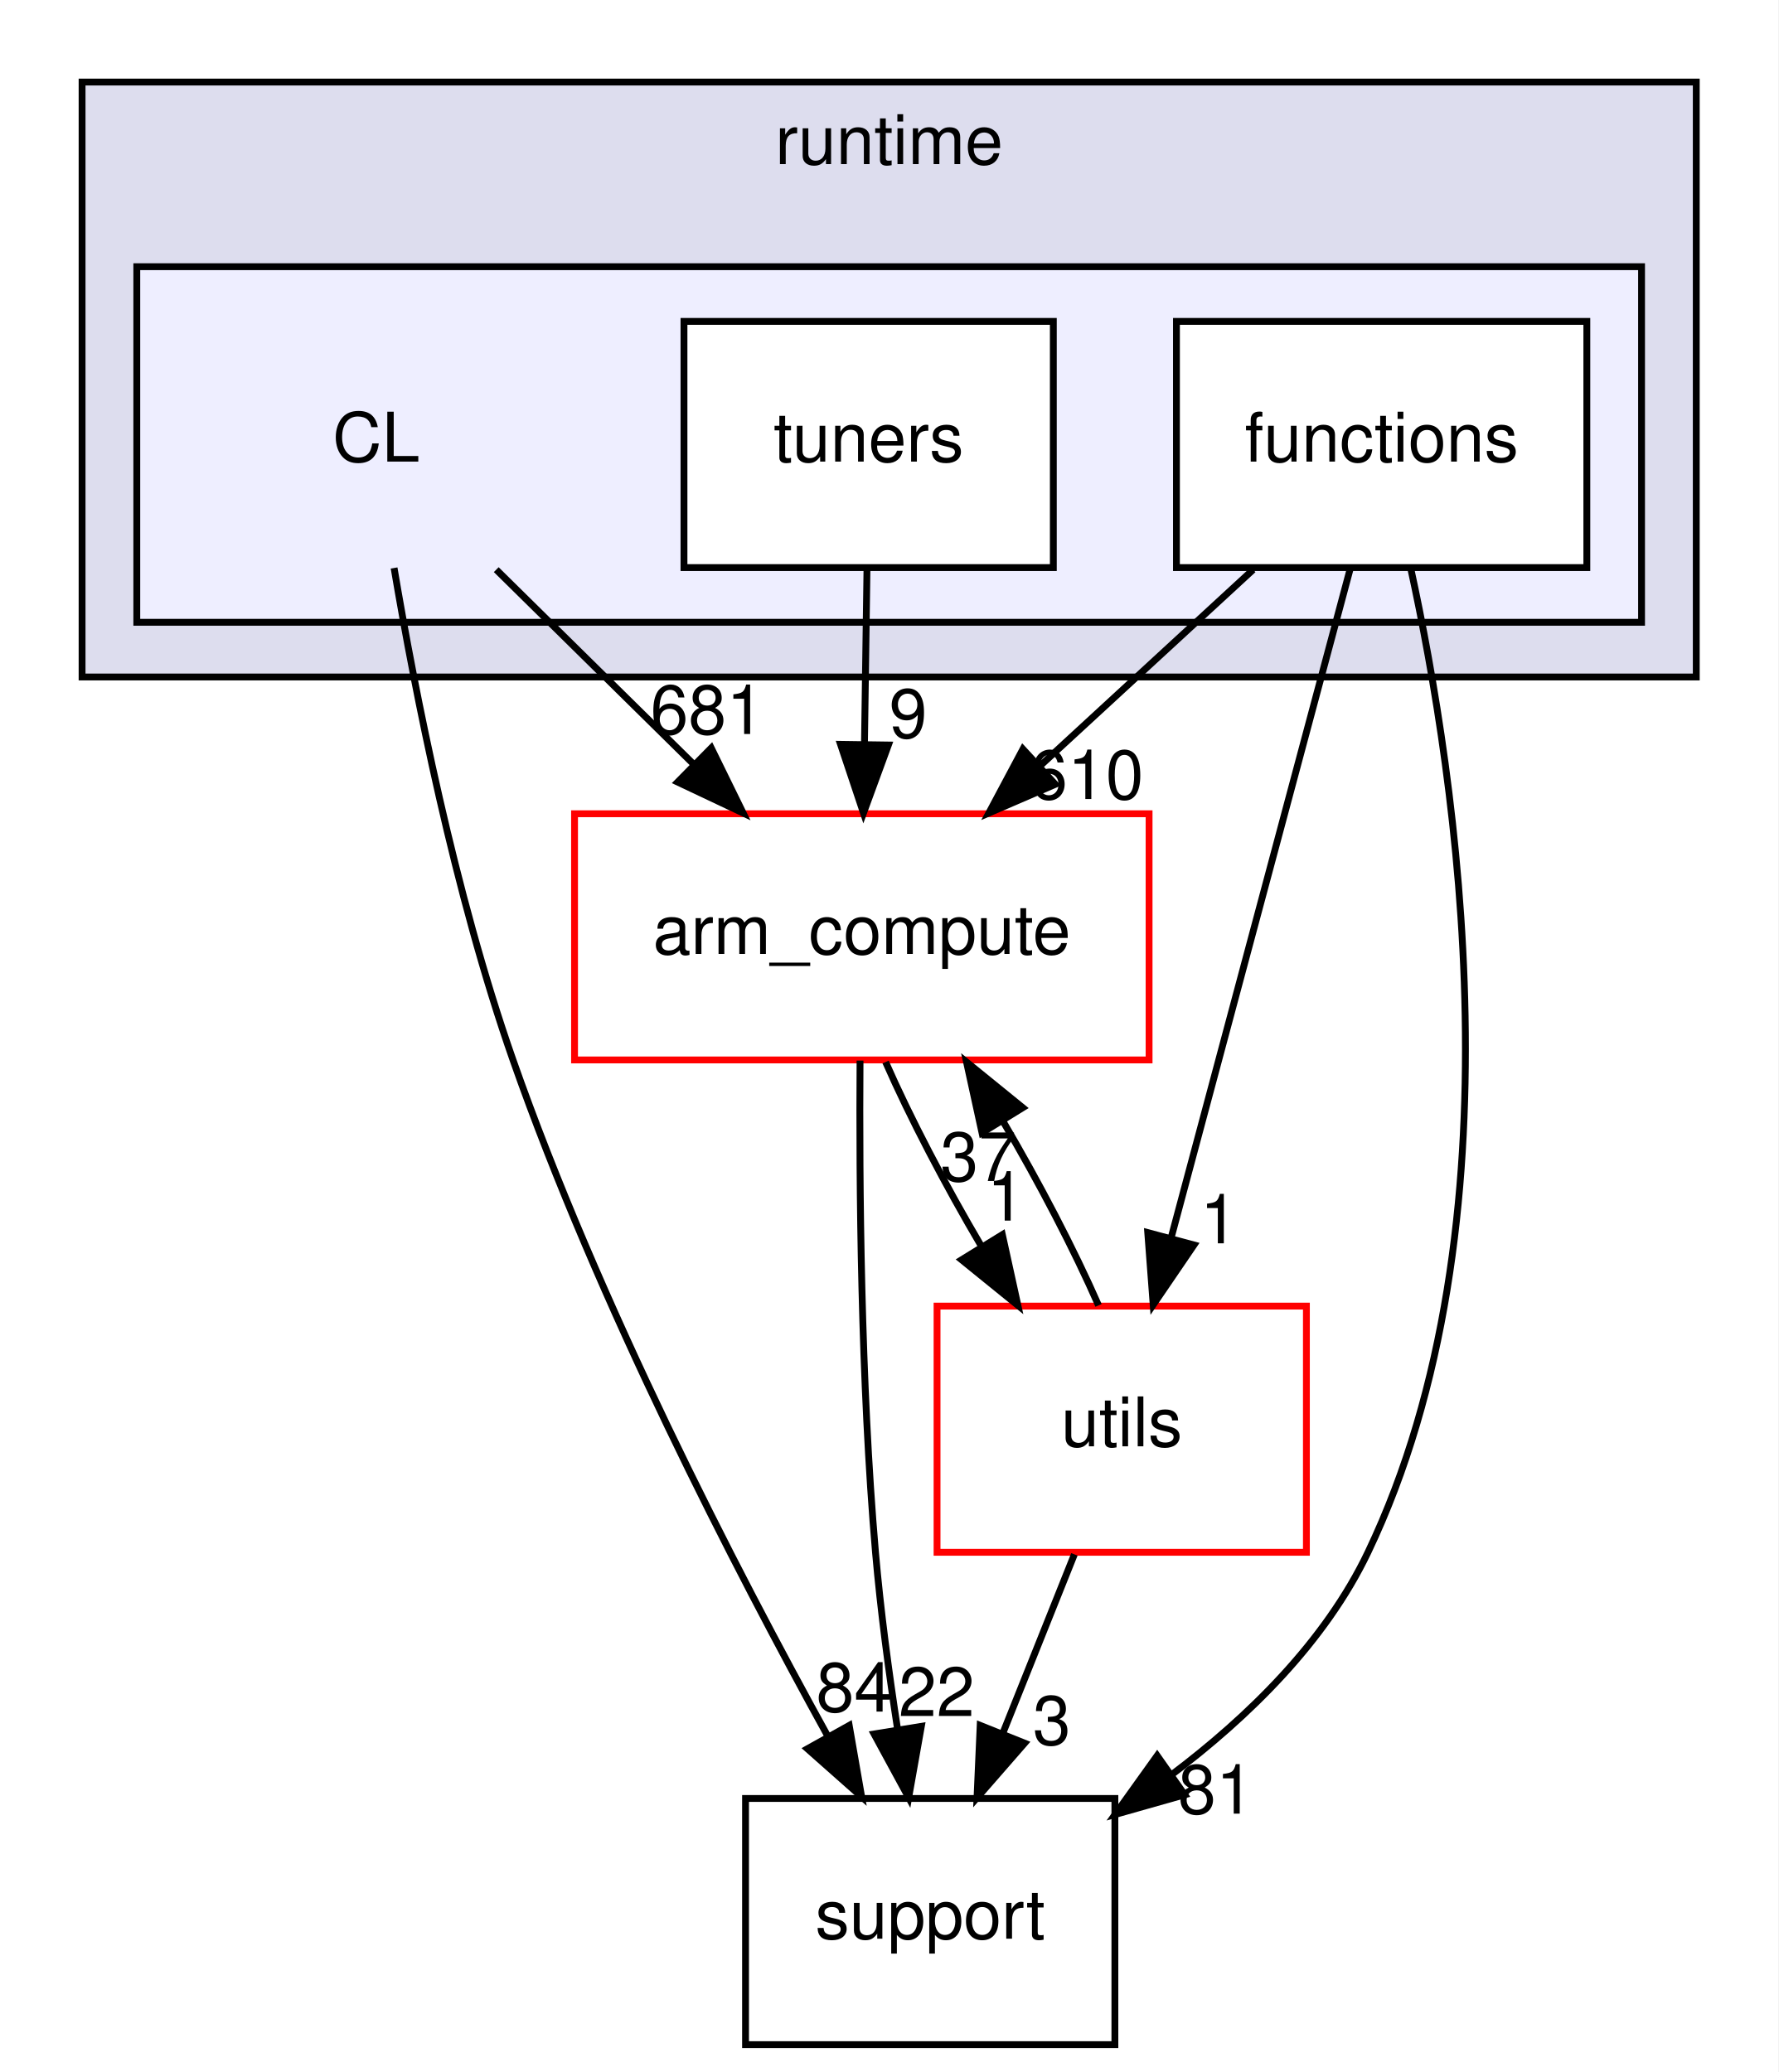
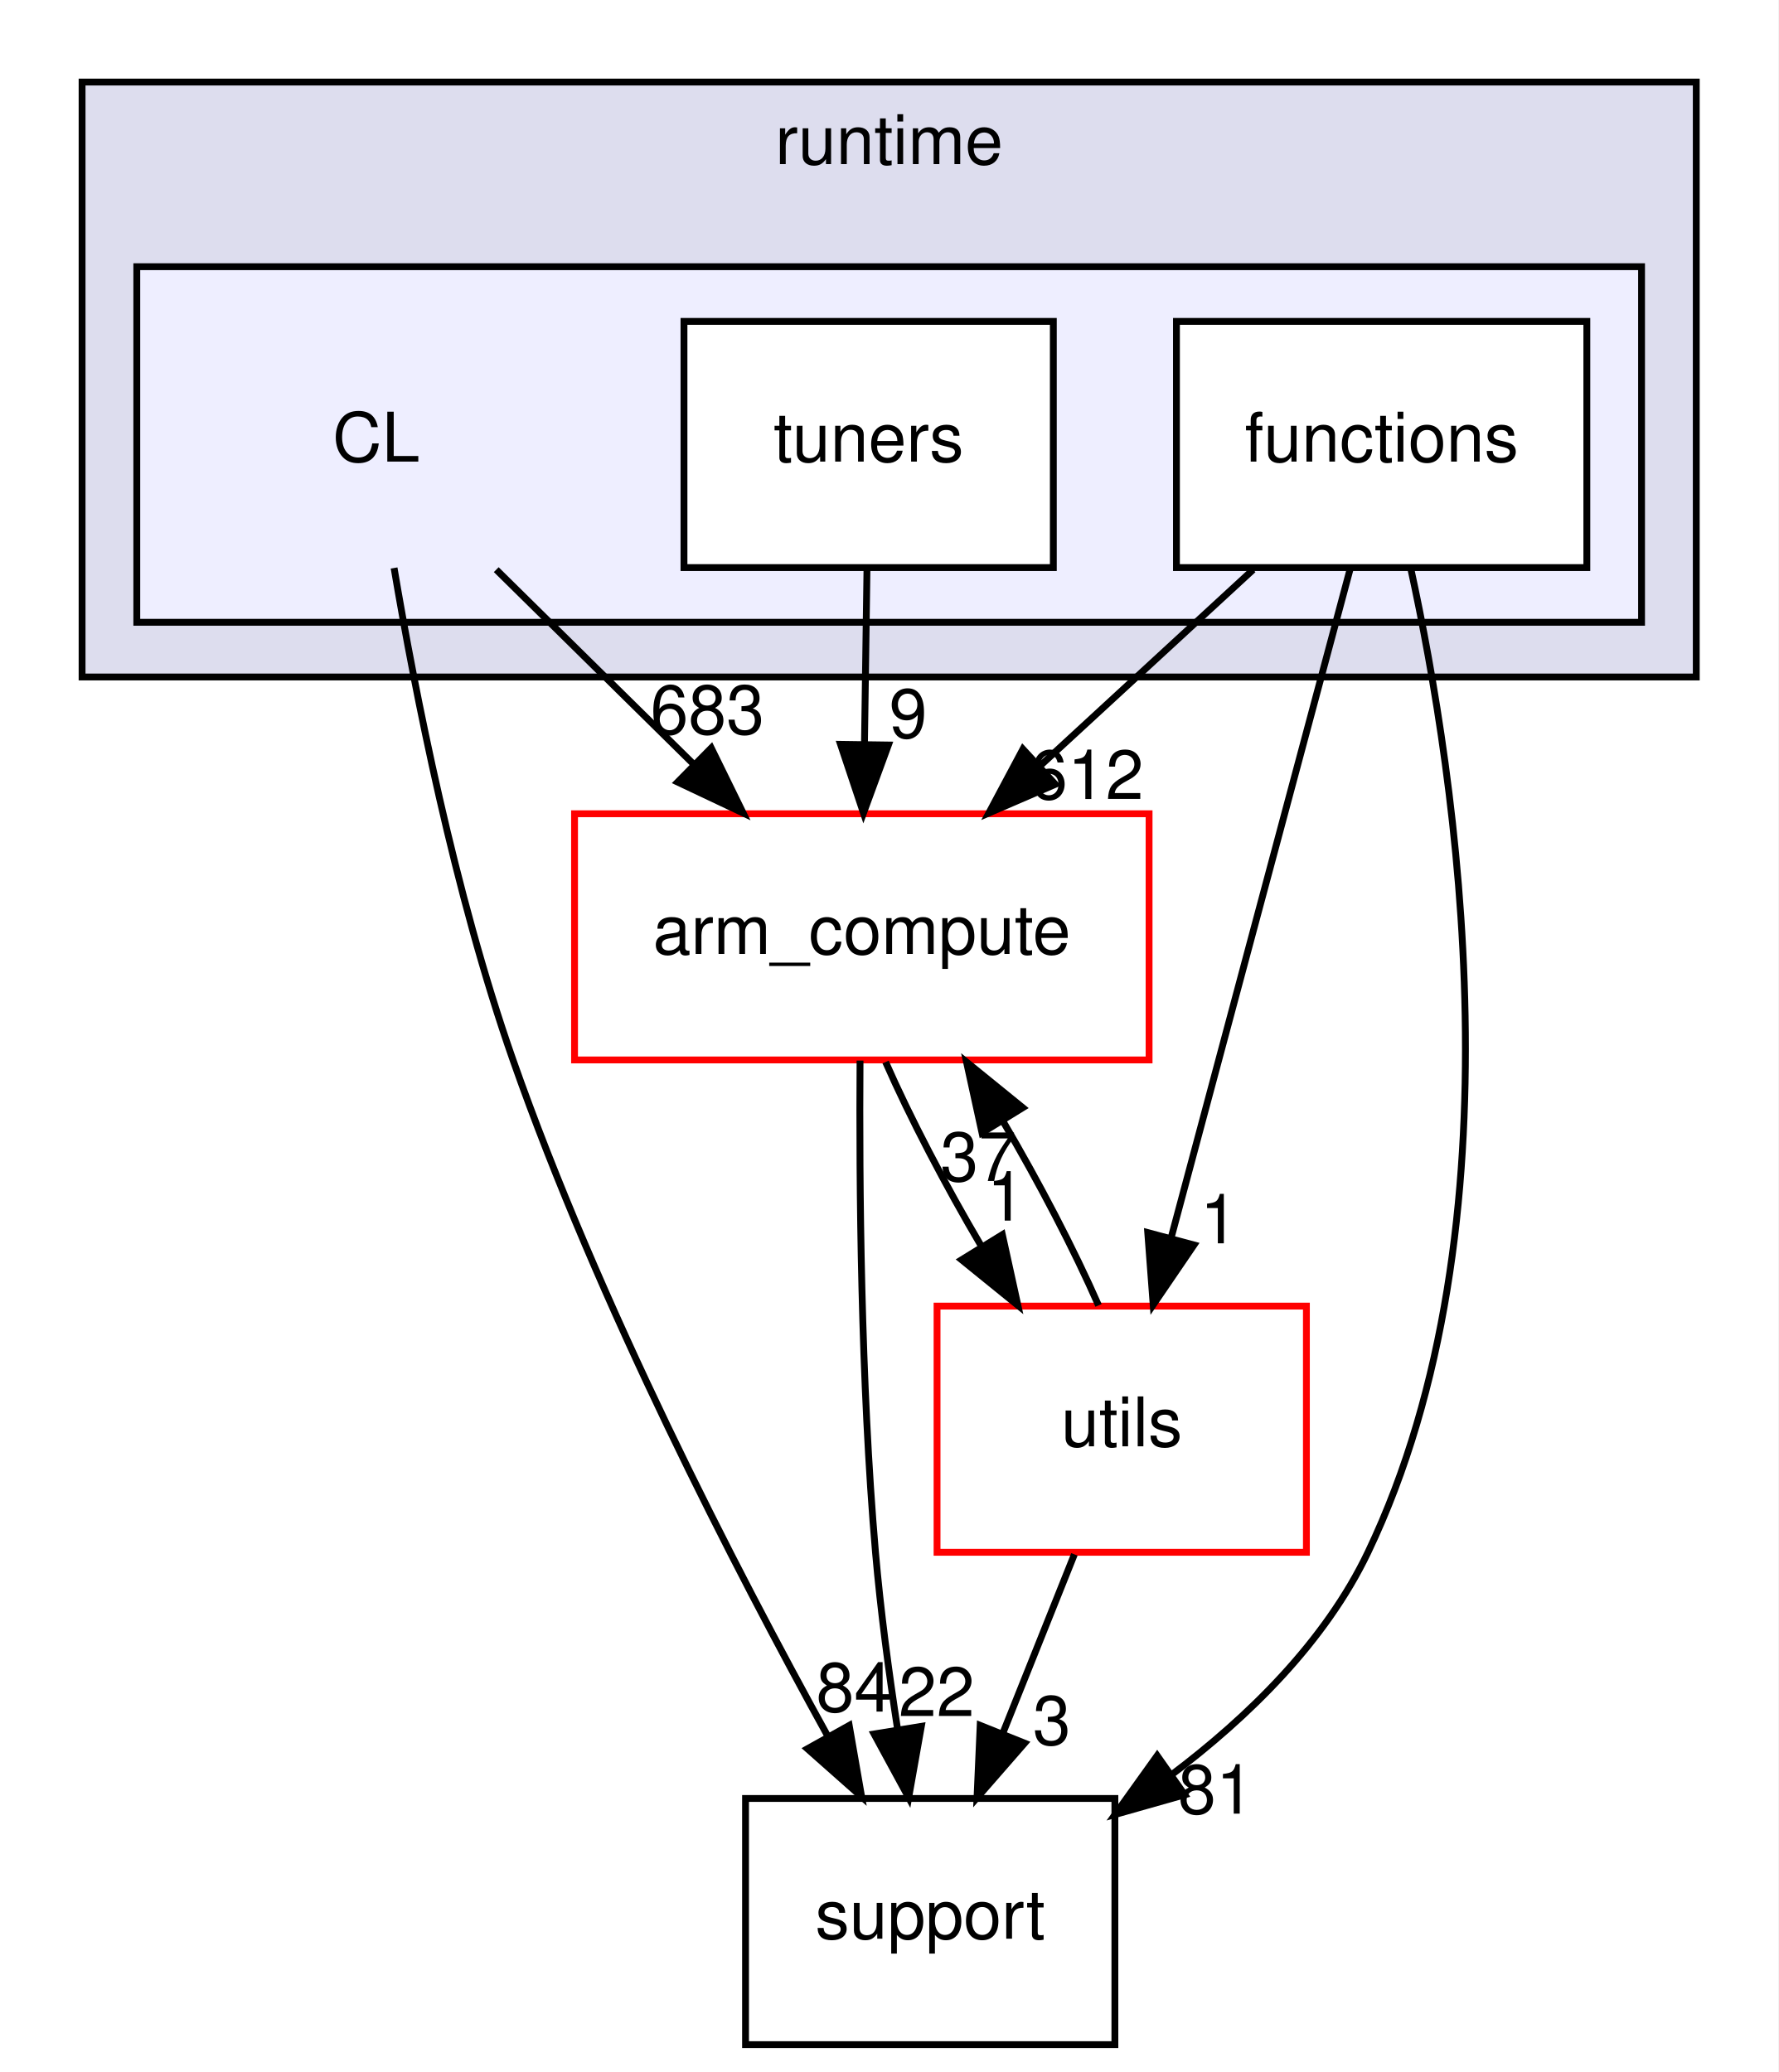
<svg xmlns="http://www.w3.org/2000/svg" xmlns:xlink="http://www.w3.org/1999/xlink" width="260pt" height="303pt" viewBox="0.00 0.00 260.00 303.00">
  <g id="graph0" class="graph" transform="scale(1 1) rotate(0) translate(4 299)">
    <polygon fill="white" stroke="none" points="-4,4 -4,-299 256,-299 256,4 -4,4" />
    <g id="clust1" class="cluster">
      <g id="a_clust1">
        <a xlink:href="dir_bf9f26469d00835ba20ff8d80ee5a804.xhtml" target="_top" xlink:title="runtime">
          <polygon fill="#ddddee" stroke="black" points="8,-200 8,-287 244,-287 244,-200 8,-200" />
          <text text-anchor="middle" x="126" y="-275" font-family="Helvetica,sans-Serif" font-size="10.00">runtime</text>
        </a>
      </g>
    </g>
    <g id="clust2" class="cluster">
      <g id="a_clust2">
        <a xlink:href="dir_43c3fdbf778d1fd99e2e38f09fddd920.xhtml" target="_top">
          <polygon fill="#eeeeff" stroke="black" points="16,-208 16,-260 236,-260 236,-208 16,-208" />
        </a>
      </g>
    </g>
    <g id="node1" class="node">
      <text text-anchor="middle" x="51" y="-231.5" font-family="Helvetica,sans-Serif" font-size="10.00">CL</text>
    </g>
    <g id="node5" class="node">
      <g id="a_node5">
        <a xlink:href="dir_214608ef36d61442cb2b0c1c4e9a7def.xhtml" target="_top" xlink:title="arm_compute">
          <polygon fill="white" stroke="red" points="164,-180 80,-180 80,-144 164,-144 164,-180" />
          <text text-anchor="middle" x="122" y="-159.5" font-family="Helvetica,sans-Serif" font-size="10.00">arm_compute</text>
        </a>
      </g>
    </g>
    <g id="edge9" class="edge">
      <path fill="none" stroke="black" d="M68.551,-215.697C77.234,-207.135 87.863,-196.656 97.348,-187.304" />
      <polygon fill="black" stroke="black" points="99.987,-189.617 104.651,-180.104 95.073,-184.633 99.987,-189.617" />
      <g id="a_edge9-headlabel">
-         <a xlink:href="dir_000061_000000.xhtml" target="_top" xlink:title="681">
-           <text text-anchor="middle" x="99.421" y="-191.663" font-family="Helvetica,sans-Serif" font-size="10.00">681</text>
+         <a xlink:href="dir_000061_000000.xhtml" target="_top" xlink:title="683">
+           <text text-anchor="middle" x="99.421" y="-191.663" font-family="Helvetica,sans-Serif" font-size="10.00">683</text>
        </a>
      </g>
    </g>
    <g id="node6" class="node">
      <g id="a_node6">
        <a xlink:href="dir_5815af820a9cc9481f1d0990a0d60286.xhtml" target="_top" xlink:title="support">
          <polygon fill="none" stroke="black" points="159,-36 105,-36 105,-0 159,-0 159,-36" />
          <text text-anchor="middle" x="132" y="-15.5" font-family="Helvetica,sans-Serif" font-size="10.00">support</text>
        </a>
      </g>
    </g>
    <g id="edge10" class="edge">
      <path fill="none" stroke="black" d="M53.616,-215.941C56.681,-197.779 62.452,-168.357 71,-144 83.48,-108.441 103.413,-69.782 117.075,-45.019" />
      <polygon fill="black" stroke="black" points="120.156,-46.681 121.975,-36.243 114.044,-43.268 120.156,-46.681" />
      <g id="a_edge10-headlabel">
        <a xlink:href="dir_000061_000150.xhtml" target="_top" xlink:title="84">
          <text text-anchor="middle" x="120.882" y="-48.703" font-family="Helvetica,sans-Serif" font-size="10.00">84</text>
        </a>
      </g>
    </g>
    <g id="node2" class="node">
      <g id="a_node2">
        <a xlink:href="dir_0304d3529340c629ae0050036d07056a.xhtml" target="_top" xlink:title="functions">
          <polygon fill="white" stroke="black" points="228,-252 168,-252 168,-216 228,-216 228,-252" />
          <text text-anchor="middle" x="198" y="-231.5" font-family="Helvetica,sans-Serif" font-size="10.00">functions</text>
        </a>
      </g>
    </g>
    <g id="node4" class="node">
      <g id="a_node4">
        <a xlink:href="dir_cbdb8362360e11eafe2fa3bc74cf0ffd.xhtml" target="_top" xlink:title="utils">
          <polygon fill="white" stroke="red" points="187,-108 133,-108 133,-72 187,-72 187,-108" />
          <text text-anchor="middle" x="160" y="-87.5" font-family="Helvetica,sans-Serif" font-size="10.00">utils</text>
        </a>
      </g>
    </g>
    <g id="edge6" class="edge">
      <path fill="none" stroke="black" d="M193.416,-215.871C186.911,-191.564 174.937,-146.819 167.229,-118.013" />
      <polygon fill="black" stroke="black" points="170.566,-116.945 164.6,-108.189 163.804,-118.754 170.566,-116.945" />
      <g id="a_edge6-headlabel">
        <a xlink:href="dir_000138_000034.xhtml" target="_top" xlink:title="1">
          <text text-anchor="middle" x="174.238" y="-117.183" font-family="Helvetica,sans-Serif" font-size="10.00">1</text>
        </a>
      </g>
    </g>
    <g id="edge7" class="edge">
      <path fill="none" stroke="black" d="M179.213,-215.697C169.826,-207.05 158.316,-196.449 148.087,-187.027" />
      <polygon fill="black" stroke="black" points="150.297,-184.305 140.57,-180.104 145.555,-189.454 150.297,-184.305" />
      <g id="a_edge7-headlabel">
-         <a xlink:href="dir_000138_000000.xhtml" target="_top" xlink:title="610">
-           <text text-anchor="middle" x="154.865" y="-182.152" font-family="Helvetica,sans-Serif" font-size="10.00">610</text>
+         <a xlink:href="dir_000138_000000.xhtml" target="_top" xlink:title="612">
+           <text text-anchor="middle" x="154.865" y="-182.152" font-family="Helvetica,sans-Serif" font-size="10.00">612</text>
        </a>
      </g>
    </g>
    <g id="edge8" class="edge">
      <path fill="none" stroke="black" d="M202.236,-215.97C208.909,-185.395 218.9,-119.921 196,-72 189.743,-58.907 178.523,-47.921 167.205,-39.407" />
      <polygon fill="black" stroke="black" points="169.21,-36.538 159.017,-33.65 165.184,-42.264 169.21,-36.538" />
      <g id="a_edge8-headlabel">
        <a xlink:href="dir_000138_000150.xhtml" target="_top" xlink:title="81">
          <text text-anchor="middle" x="173.784" y="-33.783" font-family="Helvetica,sans-Serif" font-size="10.00">81</text>
        </a>
      </g>
    </g>
    <g id="node3" class="node">
      <g id="a_node3">
        <a xlink:href="dir_50c9c9ef2ed96b9f05a6a6f40f0f5c9e.xhtml" target="_top" xlink:title="tuners">
          <polygon fill="white" stroke="black" points="150,-252 96,-252 96,-216 150,-216 150,-252" />
          <text text-anchor="middle" x="123" y="-231.5" font-family="Helvetica,sans-Serif" font-size="10.00">tuners</text>
        </a>
      </g>
    </g>
    <g id="edge1" class="edge">
      <path fill="none" stroke="black" d="M122.753,-215.697C122.643,-207.983 122.51,-198.712 122.387,-190.112" />
      <polygon fill="black" stroke="black" points="125.887,-190.053 122.244,-180.104 118.888,-190.153 125.887,-190.053" />
      <g id="a_edge1-headlabel">
        <a xlink:href="dir_000139_000000.xhtml" target="_top" xlink:title="9">
          <text text-anchor="middle" x="128.777" y="-191.107" font-family="Helvetica,sans-Serif" font-size="10.00">9</text>
        </a>
      </g>
    </g>
    <g id="edge2" class="edge">
      <path fill="none" stroke="black" d="M156.61,-108.104C153.057,-116.214 147.92,-126.076 142.616,-135.078" />
      <polygon fill="black" stroke="black" points="139.572,-133.346 137.309,-143.697 145.533,-137.017 139.572,-133.346" />
      <g id="a_edge2-headlabel">
        <a xlink:href="dir_000034_000000.xhtml" target="_top" xlink:title="37">
          <text text-anchor="middle" x="139.039" y="-126.297" font-family="Helvetica,sans-Serif" font-size="10.00">37</text>
        </a>
      </g>
    </g>
    <g id="edge3" class="edge">
      <path fill="none" stroke="black" d="M153.079,-71.697C149.925,-63.813 146.122,-54.304 142.619,-45.546" />
      <polygon fill="black" stroke="black" points="145.805,-44.089 138.842,-36.104 139.306,-46.689 145.805,-44.089" />
      <g id="a_edge3-headlabel">
        <a xlink:href="dir_000034_000150.xhtml" target="_top" xlink:title="3">
          <text text-anchor="middle" x="149.777" y="-43.872" font-family="Helvetica,sans-Serif" font-size="10.00">3</text>
        </a>
      </g>
    </g>
    <g id="edge4" class="edge">
      <path fill="none" stroke="black" d="M125.478,-143.697C129.056,-135.559 134.208,-125.689 139.514,-116.701" />
      <polygon fill="black" stroke="black" points="142.546,-118.452 144.82,-108.104 136.589,-114.776 142.546,-118.452" />
      <g id="a_edge4-headlabel">
        <a xlink:href="dir_000000_000034.xhtml" target="_top" xlink:title="1">
          <text text-anchor="middle" x="143.075" y="-120.502" font-family="Helvetica,sans-Serif" font-size="10.00">1</text>
        </a>
      </g>
    </g>
    <g id="edge5" class="edge">
      <path fill="none" stroke="black" d="M121.74,-143.903C121.617,-125.959 121.846,-96.945 124,-72 124.732,-63.526 125.961,-54.346 127.239,-46.045" />
      <polygon fill="black" stroke="black" points="130.702,-46.551 128.85,-36.12 123.793,-45.43 130.702,-46.551" />
      <g id="a_edge5-headlabel">
        <a xlink:href="dir_000000_000150.xhtml" target="_top" xlink:title="22">
          <text text-anchor="middle" x="132.929" y="-48.055" font-family="Helvetica,sans-Serif" font-size="10.00">22</text>
        </a>
      </g>
    </g>
  </g>
</svg>
